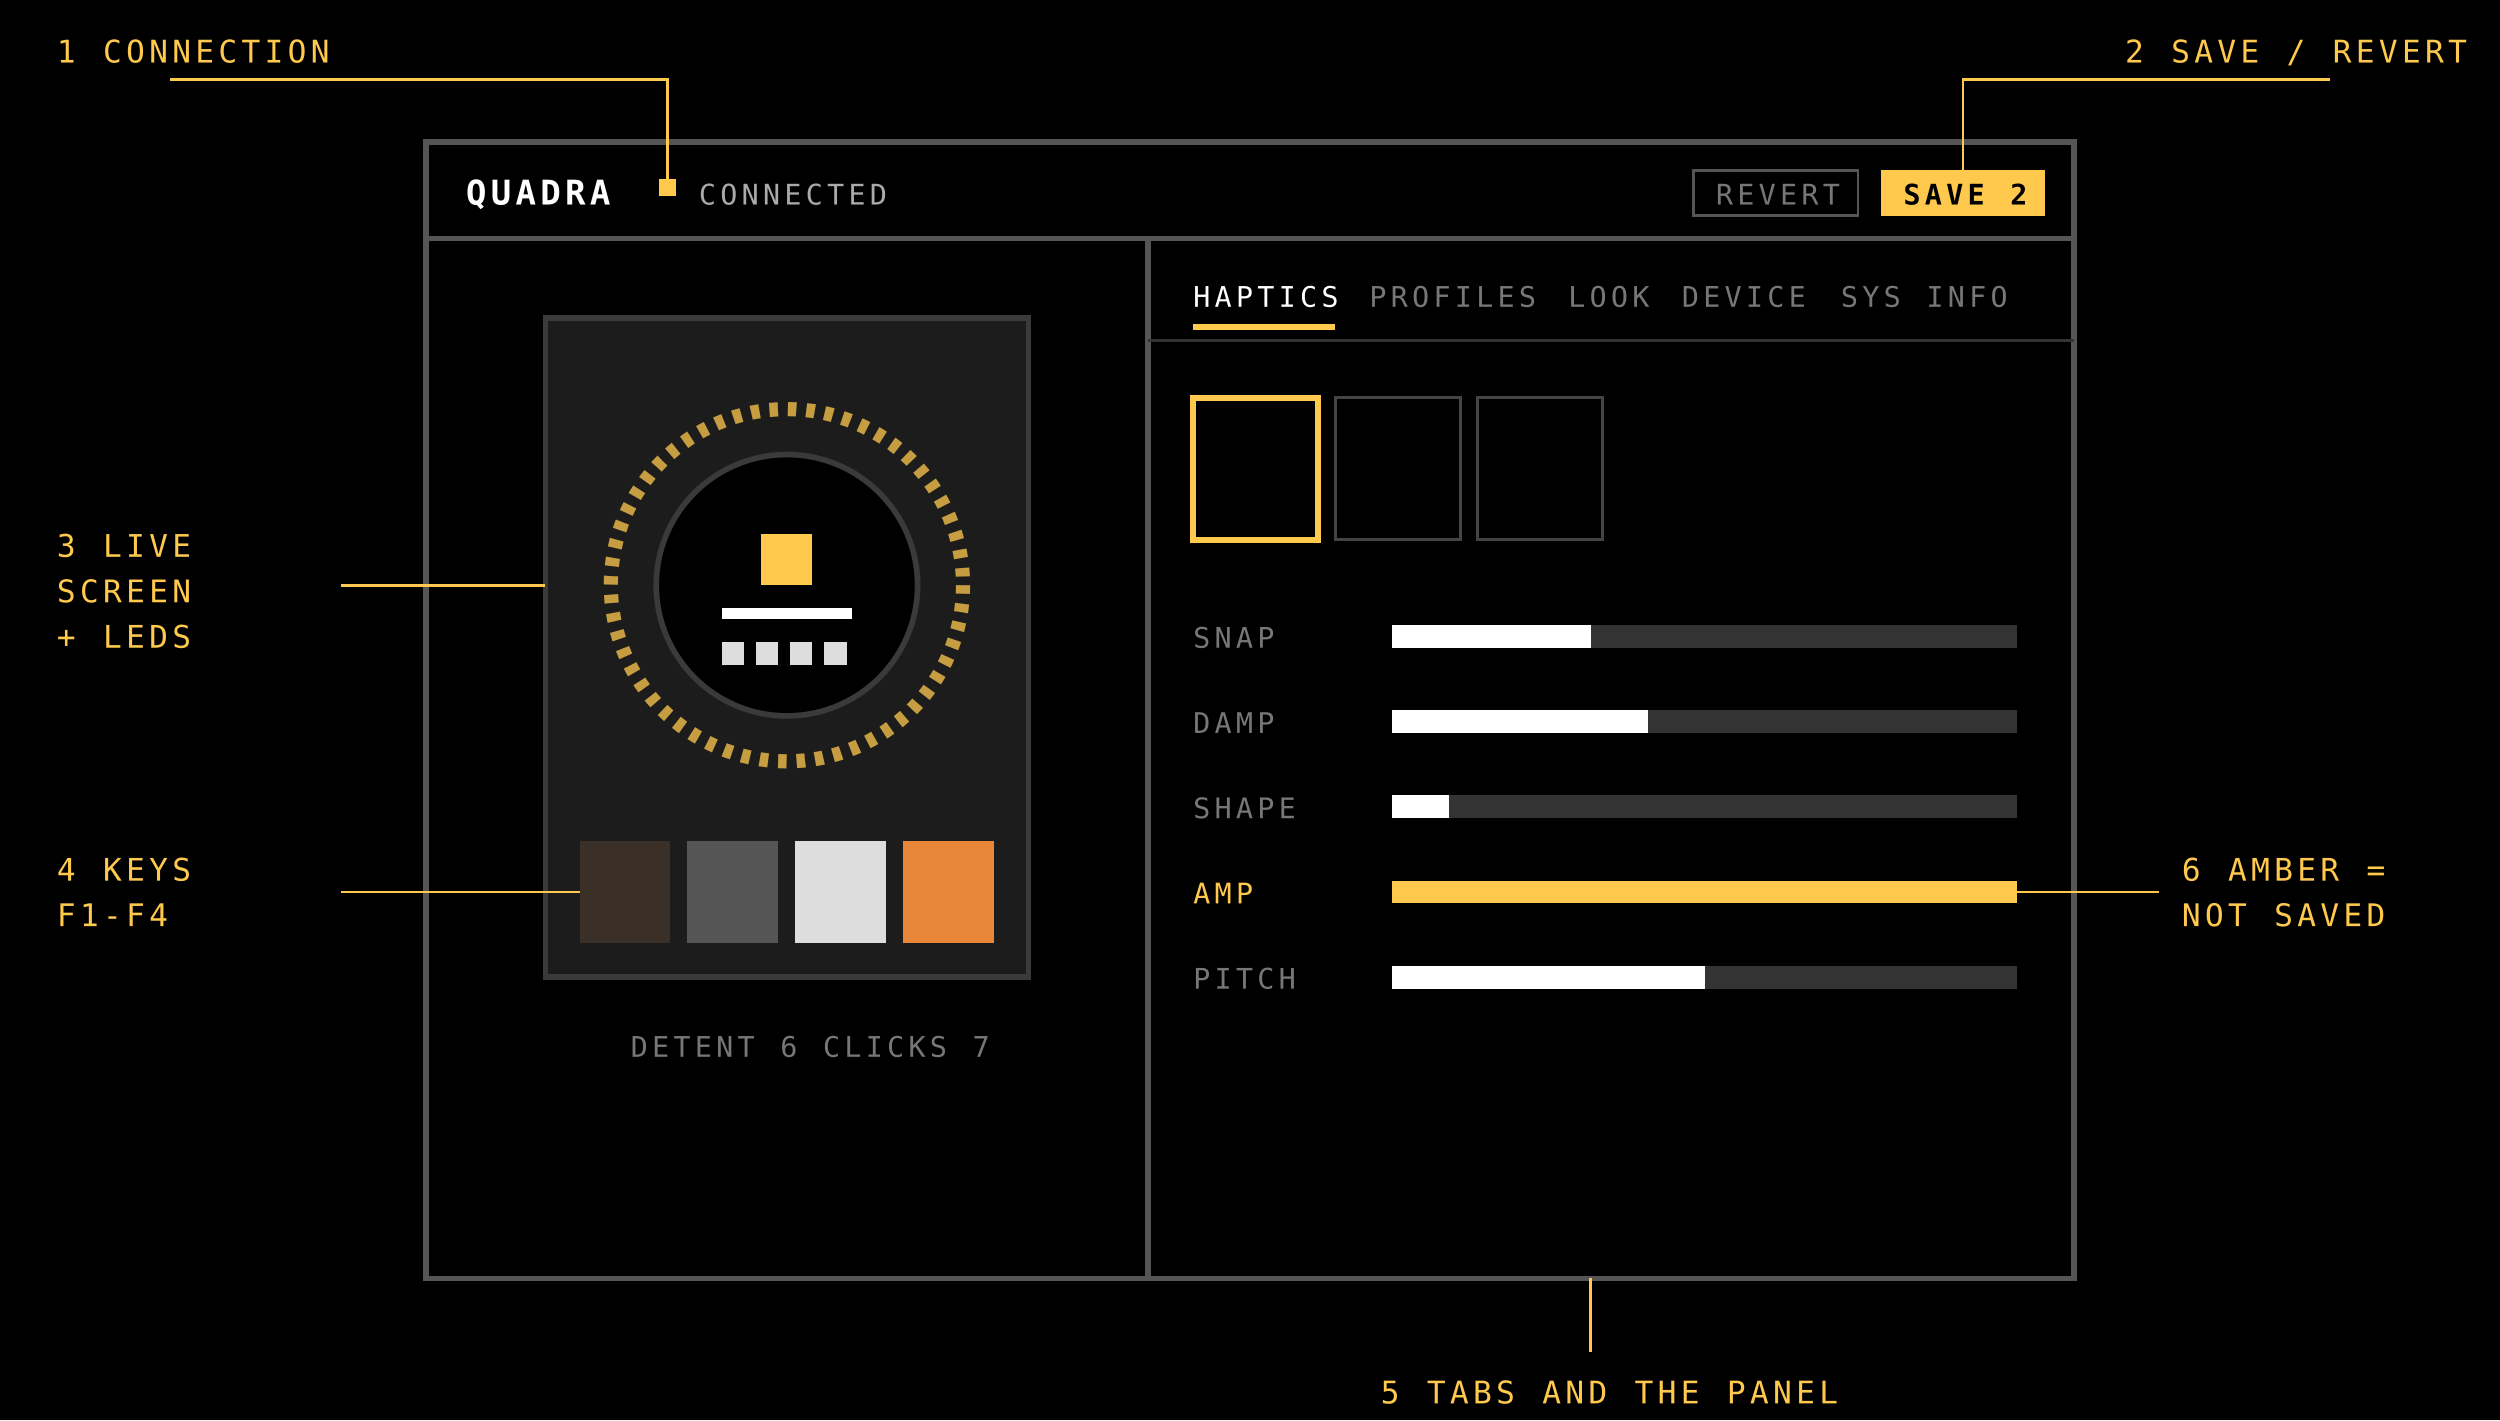
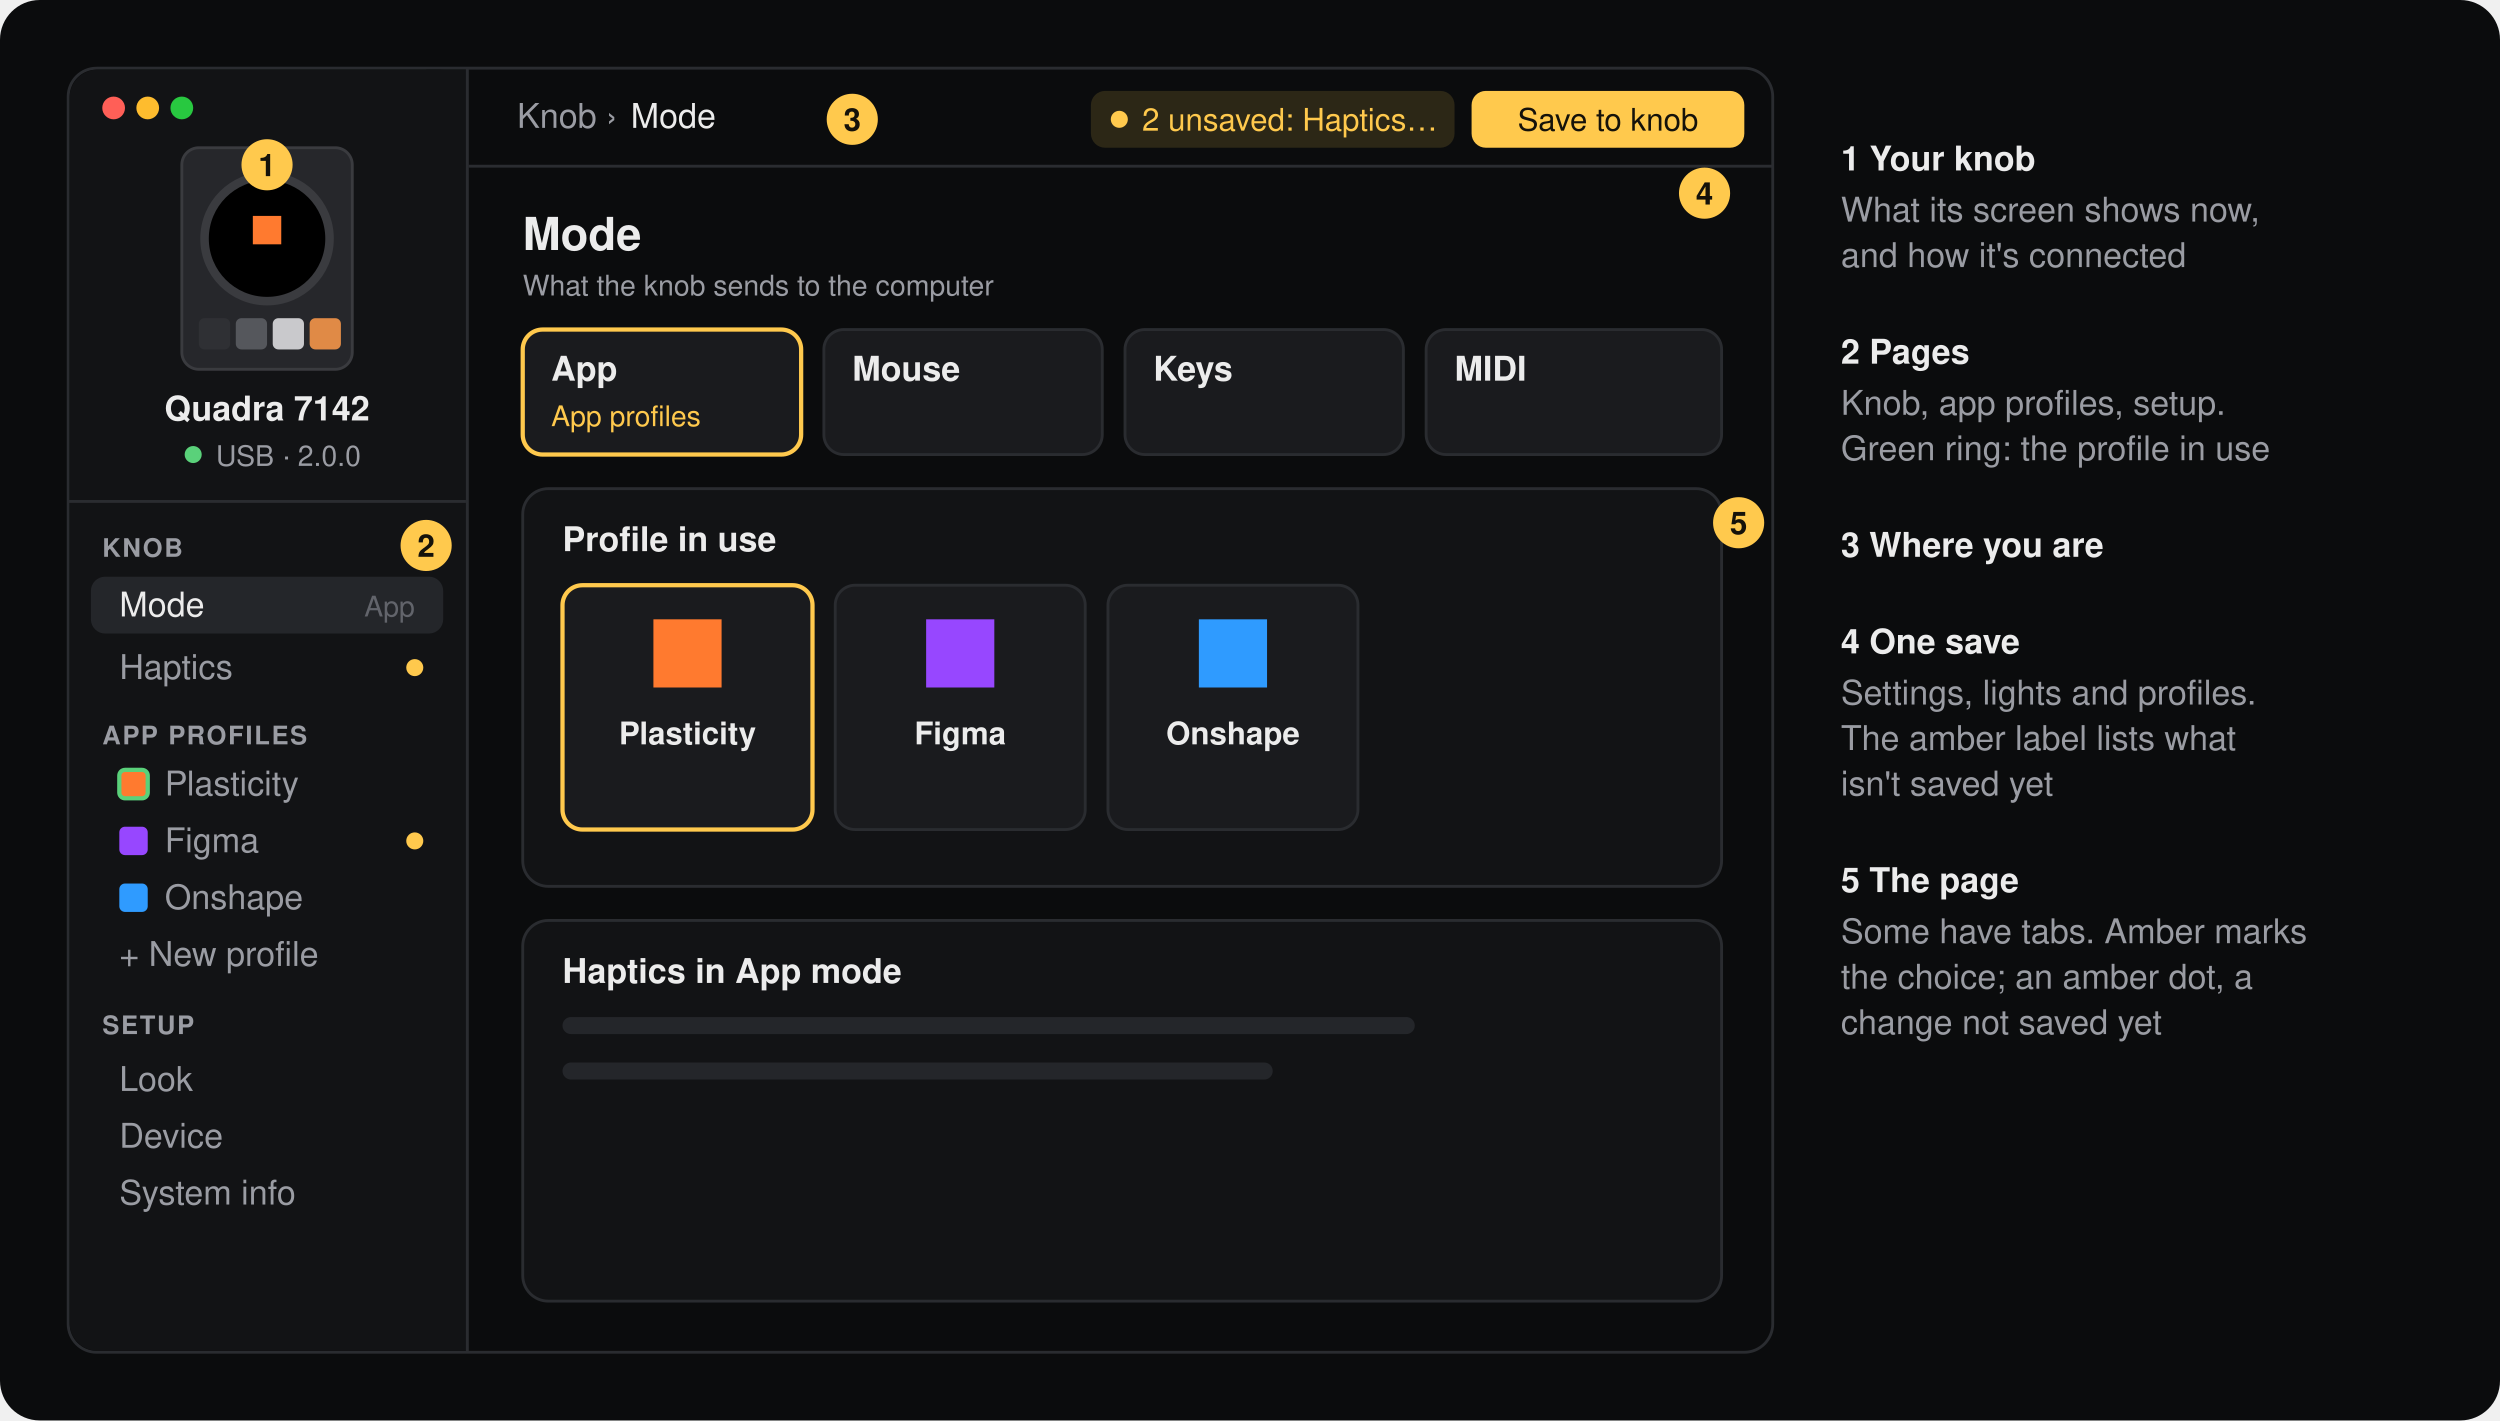
- <svg xmlns="http://www.w3.org/2000/svg" viewBox="0 0 880 500" width="880" height="500" font-family="ui-monospace, Menlo, Consolas, monospace" font-size="12" letter-spacing="1.5" shape-rendering="crispEdges">
-   <rect width="880" height="500" fill="#000" />
-   <rect x="150" y="50" width="580" height="400" fill="#000" stroke="#555" stroke-width="2" />
-   <line x1="150" y1="84" x2="730" y2="84" stroke="#555" stroke-width="2" />
-   <line x1="404" y1="84" x2="404" y2="450" stroke="#555" stroke-width="2" />
-   <text x="164" y="72" fill="#fff" font-weight="bold">QUADRA</text>
-   <rect x="232" y="63" width="6" height="6" fill="#ffc94d" />
-   <text x="246" y="72" fill="#aaa" font-size="10">CONNECTED</text>
-   <rect x="596" y="60" width="58" height="16" fill="none" stroke="#555" />
-   <text x="604" y="72" fill="#777" font-size="10">REVERT</text>
-   <rect x="662" y="60" width="58" height="16" fill="#ffc94d" />
-   <text x="670" y="72" fill="#000" font-size="10" font-weight="bold">SAVE 2</text>
-   <rect x="192" y="112" width="170" height="232" fill="#1c1c1c" stroke="#3a3a3a" stroke-width="2" />
-   <g shape-rendering="geometricPrecision">
-     <circle cx="277" cy="206" r="62" fill="none" stroke="#ffc94d" stroke-width="5" stroke-dasharray="3 3.5" opacity="0.75" />
-     <circle cx="277" cy="206" r="46" fill="#000" stroke="#3a3a3a" stroke-width="2" />
+ <svg xmlns="http://www.w3.org/2000/svg" width="880" height="500" viewBox="0 0 880 500" font-family="Geist, -apple-system, 'Segoe UI', Helvetica, Arial, sans-serif" font-size="12">
+   <rect width="880" height="500" rx="14" fill="#0b0c0d" />
+   <rect x="24" y="24" width="600" height="452" rx="10" fill="#0b0c0d" stroke="#2a2c30" />
+   <rect x="24.5" y="24.5" width="140" height="451" rx="10" fill="#121315" />
+   <rect x="150" y="24.5" width="15" height="451" fill="#121315" />
+   <line x1="164.5" y1="24" x2="164.5" y2="476" stroke="#2a2c30" />
+   <circle cx="40" cy="38" r="4" fill="#ff5f57" />
+   <circle cx="52" cy="38" r="4" fill="#febc2e" />
+   <circle cx="64" cy="38" r="4" fill="#28c840" />
+   <rect x="64" y="52" width="60" height="78" rx="6" fill="#26272b" stroke="#3a3b3f" />
+   <circle cx="94" cy="84" r="22" fill="#000" stroke="#3a3b3f" stroke-width="3" />
+   <rect x="89" y="76" width="10" height="10" fill="#ff7a2f" />
+   <rect x="70" y="112" width="11" height="11" rx="2" fill="#2f3034" />
+   <rect x="83" y="112" width="11" height="11" rx="2" fill="#55575c" />
+   <rect x="96" y="112" width="11" height="11" rx="2" fill="#c9c9cc" />
+   <rect x="109" y="112" width="11" height="11" rx="2" fill="#e08a46" />
+   <text x="94" y="148" fill="#ececec" text-anchor="middle" font-weight="600">Quadra 7142</text>
+   <circle cx="68" cy="160" r="3" fill="#5ad17a" />
+   <text x="76" y="164" fill="#9a9ca3" font-size="10">USB · 2.0.0</text>
+   <line x1="24" y1="176.5" x2="164" y2="176.5" stroke="#2a2c30" />
+   <text x="36" y="196" fill="#9a9ca3" font-size="9" font-weight="600" letter-spacing=".6">KNOB</text>
+   <rect x="32" y="203" width="124" height="20" rx="5" fill="#24262a" />
+   <text x="42" y="217" fill="#ececec">Mode</text>
+   <text x="146" y="217" fill="#62646b" font-size="10" text-anchor="end">App</text>
+   <text x="42" y="239" fill="#9a9ca3">Haptics</text>
+   <circle cx="146" cy="235" r="3" fill="#ffc94d" />
+   <text x="36" y="262" fill="#9a9ca3" font-size="9" font-weight="600" letter-spacing=".6">APP PROFILES</text>
+   <rect x="42" y="271" width="10" height="10" rx="2" fill="#ff7a2f" stroke="#5ad17a" stroke-width="1.5" />
+   <text x="58" y="280" fill="#9a9ca3">Plasticity</text>
+   <rect x="42" y="291" width="10" height="10" rx="2" fill="#9747ff" />
+   <text x="58" y="300" fill="#9a9ca3">Figma</text>
+   <circle cx="146" cy="296" r="3" fill="#ffc94d" />
+   <rect x="42" y="311" width="10" height="10" rx="2" fill="#2f9bff" />
+   <text x="58" y="320" fill="#9a9ca3">Onshape</text>
+   <text x="42" y="340" fill="#9a9ca3">+ New profile</text>
+   <text x="36" y="364" fill="#9a9ca3" font-size="9" font-weight="600" letter-spacing=".6">SETUP</text>
+   <text x="42" y="384" fill="#9a9ca3">Look</text>
+   <text x="42" y="404" fill="#9a9ca3">Device</text>
+   <text x="42" y="424" fill="#9a9ca3">System info</text>
+   <line x1="165" y1="58.5" x2="624" y2="58.5" stroke="#2a2c30" />
+   <text x="182" y="45" fill="#9a9ca3">Knob ›</text>
+   <text x="222" y="45" fill="#ececec" font-weight="500">Mode</text>
+   <rect x="384" y="32" width="128" height="20" rx="5" fill="#2c2716" />
+   <circle cx="394" cy="42" r="3" fill="#ffc94d" />
+   <text x="402" y="46" fill="#ffc94d" font-size="11">2 unsaved: Haptics…</text>
+   <rect x="518" y="32" width="96" height="20" rx="5" fill="#ffc94d" />
+   <text x="566" y="46" fill="#15120a" font-size="11" font-weight="500" text-anchor="middle">Save to knob</text>
+   <text x="184" y="88" fill="#ececec" font-size="16" font-weight="600">Mode</text>
+   <text x="184" y="104" fill="#9a9ca3" font-size="10">What the knob sends to the computer</text>
+   <rect x="184" y="116" width="98" height="44" rx="7" fill="#1a1b1e" stroke="#ffc94d" stroke-width="1.5" />
+   <text x="194" y="134" fill="#ececec" font-weight="600">App</text>
+   <text x="194" y="150" fill="#ffc94d" font-size="10">App profiles</text>
+   <rect x="290" y="116" width="98" height="44" rx="7" fill="#1a1b1e" stroke="#2a2c30" />
+   <text x="300" y="134" fill="#ececec" font-weight="600">Mouse</text>
+   <rect x="396" y="116" width="98" height="44" rx="7" fill="#1a1b1e" stroke="#2a2c30" />
+   <text x="406" y="134" fill="#ececec" font-weight="600">Keys</text>
+   <rect x="502" y="116" width="104" height="44" rx="7" fill="#1a1b1e" stroke="#2a2c30" />
+   <text x="512" y="134" fill="#ececec" font-weight="600">MIDI</text>
+   <rect x="184" y="172" width="422" height="140" rx="9" fill="#121315" stroke="#2a2c30" />
+   <text x="198" y="194" fill="#ececec" font-weight="600">Profile in use</text>
+   <rect x="198" y="206" width="88" height="86" rx="7" fill="#1a1b1e" stroke="#ffc94d" stroke-width="1.5" />
+   <rect x="230" y="218" width="24" height="24" fill="#ff7a2f" />
+   <text x="242" y="262" fill="#ececec" font-size="11" text-anchor="middle" font-weight="600">Plasticity</text>
+   <rect x="294" y="206" width="88" height="86" rx="7" fill="#1a1b1e" stroke="#2a2c30" />
+   <rect x="326" y="218" width="24" height="24" fill="#9747ff" />
+   <text x="338" y="262" fill="#ececec" font-size="11" text-anchor="middle" font-weight="600">Figma</text>
+   <rect x="390" y="206" width="88" height="86" rx="7" fill="#1a1b1e" stroke="#2a2c30" />
+   <rect x="422" y="218" width="24" height="24" fill="#2f9bff" />
+   <text x="434" y="262" fill="#ececec" font-size="11" text-anchor="middle" font-weight="600">Onshape</text>
+   <rect x="184" y="324" width="422" height="134" rx="9" fill="#121315" stroke="#2a2c30" />
+   <text x="198" y="346" fill="#ececec" font-weight="600">Haptics in App mode</text>
+   <rect x="198" y="358" width="300" height="6" rx="3" fill="#24262a" />
+   <rect x="198" y="374" width="250" height="6" rx="3" fill="#24262a" />
+   <g fill="#ffc94d" font-weight="600" font-size="11">
+     <circle cx="94" cy="58" r="9" fill="#ffc94d" />
+     <text x="94" y="62" fill="#15120a" text-anchor="middle">1</text>
+     <circle cx="150" cy="192" r="9" />
+     <text x="150" y="196" fill="#15120a" text-anchor="middle">2</text>
+     <circle cx="300" cy="42" r="9" />
+     <text x="300" y="46" fill="#15120a" text-anchor="middle">3</text>
+     <circle cx="600" cy="68" r="9" />
+     <text x="600" y="72" fill="#15120a" text-anchor="middle">4</text>
+     <circle cx="612" cy="184" r="9" />
+     <text x="612" y="188" fill="#15120a" text-anchor="middle">5</text>
  </g>
-   <rect x="268" y="188" width="18" height="18" fill="#ffc94d" />
-   <rect x="254" y="214" width="46" height="4" fill="#fff" />
-   <rect x="254" y="226" width="8" height="8" fill="#ddd" />
-   <rect x="266" y="226" width="8" height="8" fill="#ddd" />
-   <rect x="278" y="226" width="8" height="8" fill="#ddd" />
-   <rect x="290" y="226" width="8" height="8" fill="#ddd" />
-   <rect x="204" y="296" width="32" height="36" fill="#3a3028" />
-   <rect x="242" y="296" width="32" height="36" fill="#555" />
-   <rect x="280" y="296" width="32" height="36" fill="#ddd" />
-   <rect x="318" y="296" width="32" height="36" fill="#e8873a" />
-   <text x="222" y="372" fill="#777" font-size="10">DETENT 6  CLICKS 7</text>
-   <text x="420" y="108" fill="#fff" font-size="10">HAPTICS</text>
-   <rect x="420" y="114" width="50" height="2" fill="#ffc94d" />
-   <text x="482" y="108" fill="#777" font-size="10">PROFILES</text>
-   <text x="552" y="108" fill="#777" font-size="10">LOOK</text>
-   <text x="592" y="108" fill="#777" font-size="10">DEVICE</text>
-   <text x="648" y="108" fill="#777" font-size="10">SYS INFO</text>
-   <line x1="404" y1="120" x2="730" y2="120" stroke="#333" />
-   <rect x="420" y="140" width="44" height="50" fill="none" stroke="#ffc94d" stroke-width="2" />
-   <rect x="470" y="140" width="44" height="50" fill="none" stroke="#444" />
-   <rect x="520" y="140" width="44" height="50" fill="none" stroke="#444" />
-   <g fill="#fff">
-     <rect x="490" y="220" width="70" height="8" />
-     <rect x="490" y="250" width="90" height="8" />
-     <rect x="490" y="280" width="20" height="8" />
-     <rect x="490" y="310" width="220" height="8" fill="#ffc94d" />
-     <rect x="490" y="340" width="110" height="8" />
-   </g>
-   <g fill="#333">
-     <rect x="560" y="220" width="150" height="8" />
-     <rect x="580" y="250" width="130" height="8" />
-     <rect x="510" y="280" width="200" height="8" />
-     <rect x="600" y="340" width="110" height="8" />
-   </g>
-   <g fill="#777" font-size="10">
-     <text x="420" y="228">SNAP</text>
-     <text x="420" y="258">DAMP</text>
-     <text x="420" y="288">SHAPE</text>
-     <text x="420" y="318" fill="#ffc94d">AMP</text>
-     <text x="420" y="348">PITCH</text>
-   </g>
-   <g stroke="#ffc94d" stroke-width="1" fill="none">
-     <polyline points="235,66 235,28 60,28" />
-     <polyline points="691,60 691,28 820,28" />
-     <polyline points="192,206 120,206" />
-     <polyline points="204,314 120,314" />
-     <polyline points="560,450 560,476" />
-     <polyline points="710,314 760,314" />
-   </g>
-   <g fill="#ffc94d" font-size="11">
-     <text x="20" y="22">1 CONNECTION</text>
-     <text x="748" y="22">2 SAVE / REVERT</text>
-     <text x="20" y="196">3 LIVE</text>
-     <text x="20" y="212">  SCREEN</text>
-     <text x="20" y="228">  + LEDS</text>
-     <text x="20" y="310">4 KEYS</text>
-     <text x="20" y="326">  F1-F4</text>
-     <text x="486" y="494">5 TABS AND THE PANEL</text>
-     <text x="768" y="310">6 AMBER =</text>
-     <text x="768" y="326">  NOT SAVED</text>
+   <g font-size="12">
+     <text x="648" y="60" fill="#ececec" font-weight="600">1  Your knob</text>
+     <text x="648" y="78" fill="#9a9ca3">What its screen shows now,</text>
+     <text x="648" y="94" fill="#9a9ca3">and how it's connected</text>
+     <text x="648" y="128" fill="#ececec" font-weight="600">2  Pages</text>
+     <text x="648" y="146" fill="#9a9ca3">Knob, app profiles, setup.</text>
+     <text x="648" y="162" fill="#9a9ca3">Green ring: the profile in use</text>
+     <text x="648" y="196" fill="#ececec" font-weight="600">3  Where you are</text>
+     <text x="648" y="230" fill="#ececec" font-weight="600">4  One save</text>
+     <text x="648" y="248" fill="#9a9ca3">Settings, lights and profiles.</text>
+     <text x="648" y="264" fill="#9a9ca3">The amber label lists what</text>
+     <text x="648" y="280" fill="#9a9ca3">isn't saved yet</text>
+     <text x="648" y="314" fill="#ececec" font-weight="600">5  The page</text>
+     <text x="648" y="332" fill="#9a9ca3">Some have tabs. Amber marks</text>
+     <text x="648" y="348" fill="#9a9ca3">the choice; an amber dot, a</text>
+     <text x="648" y="364" fill="#9a9ca3">change not saved yet</text>
  </g>
</svg>
